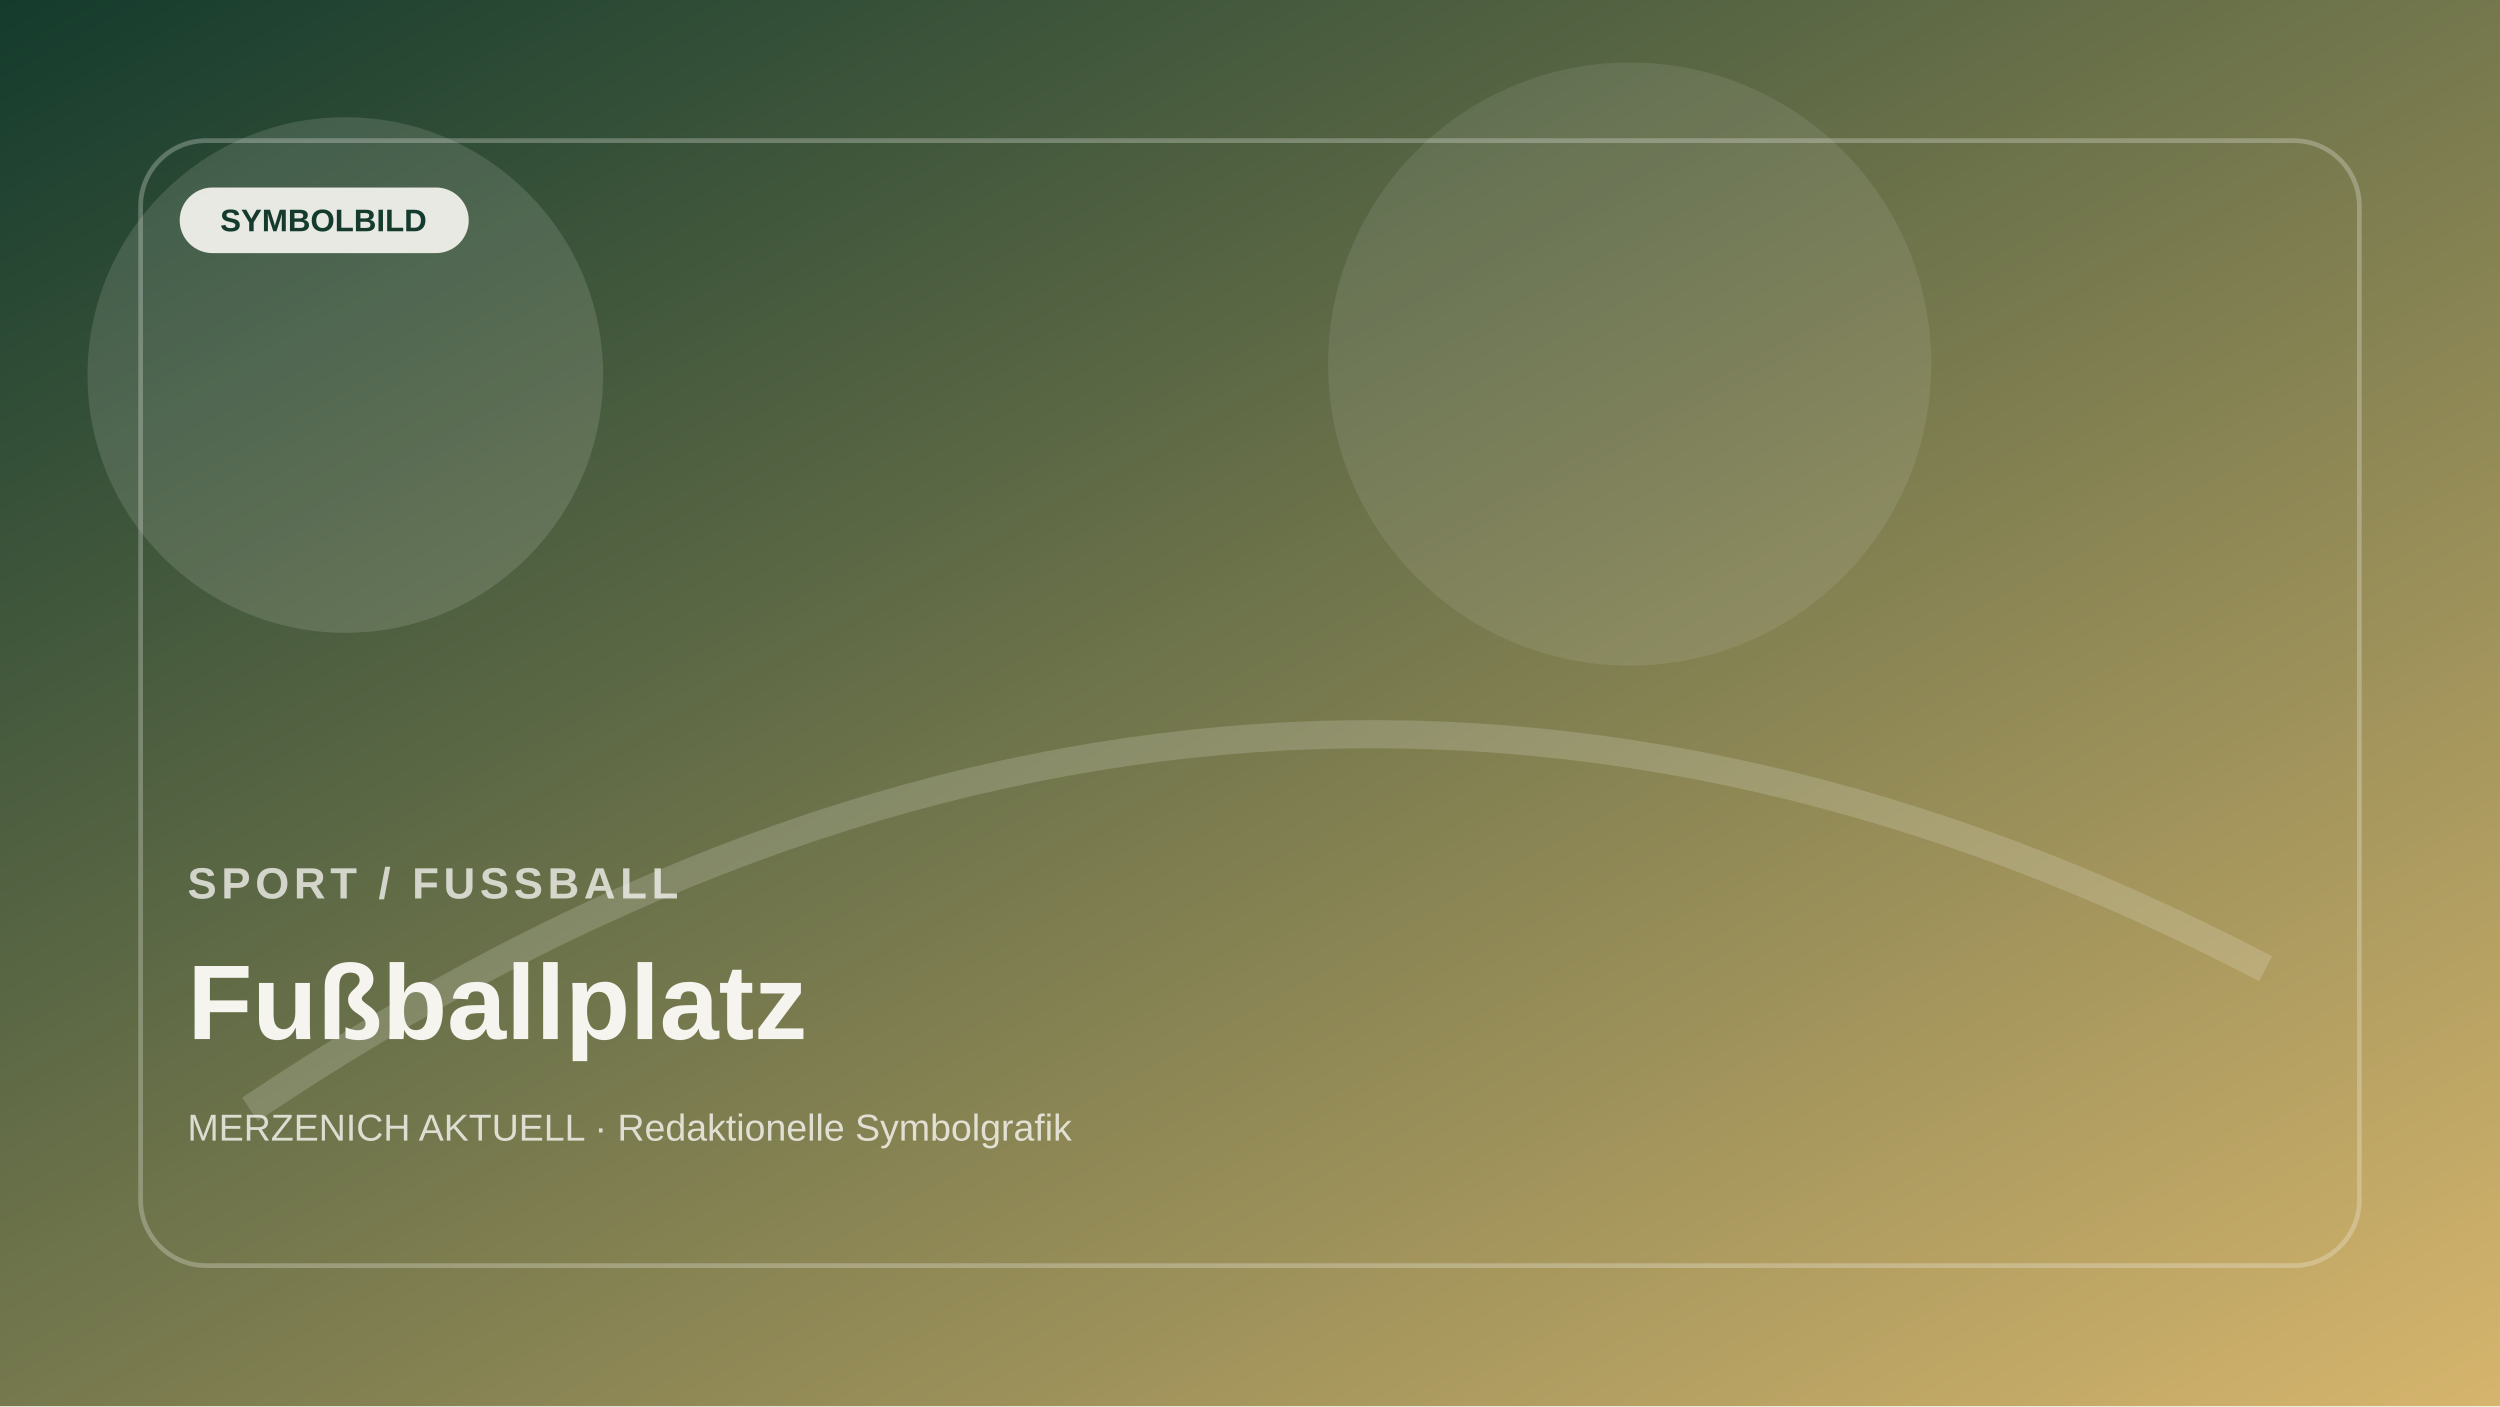
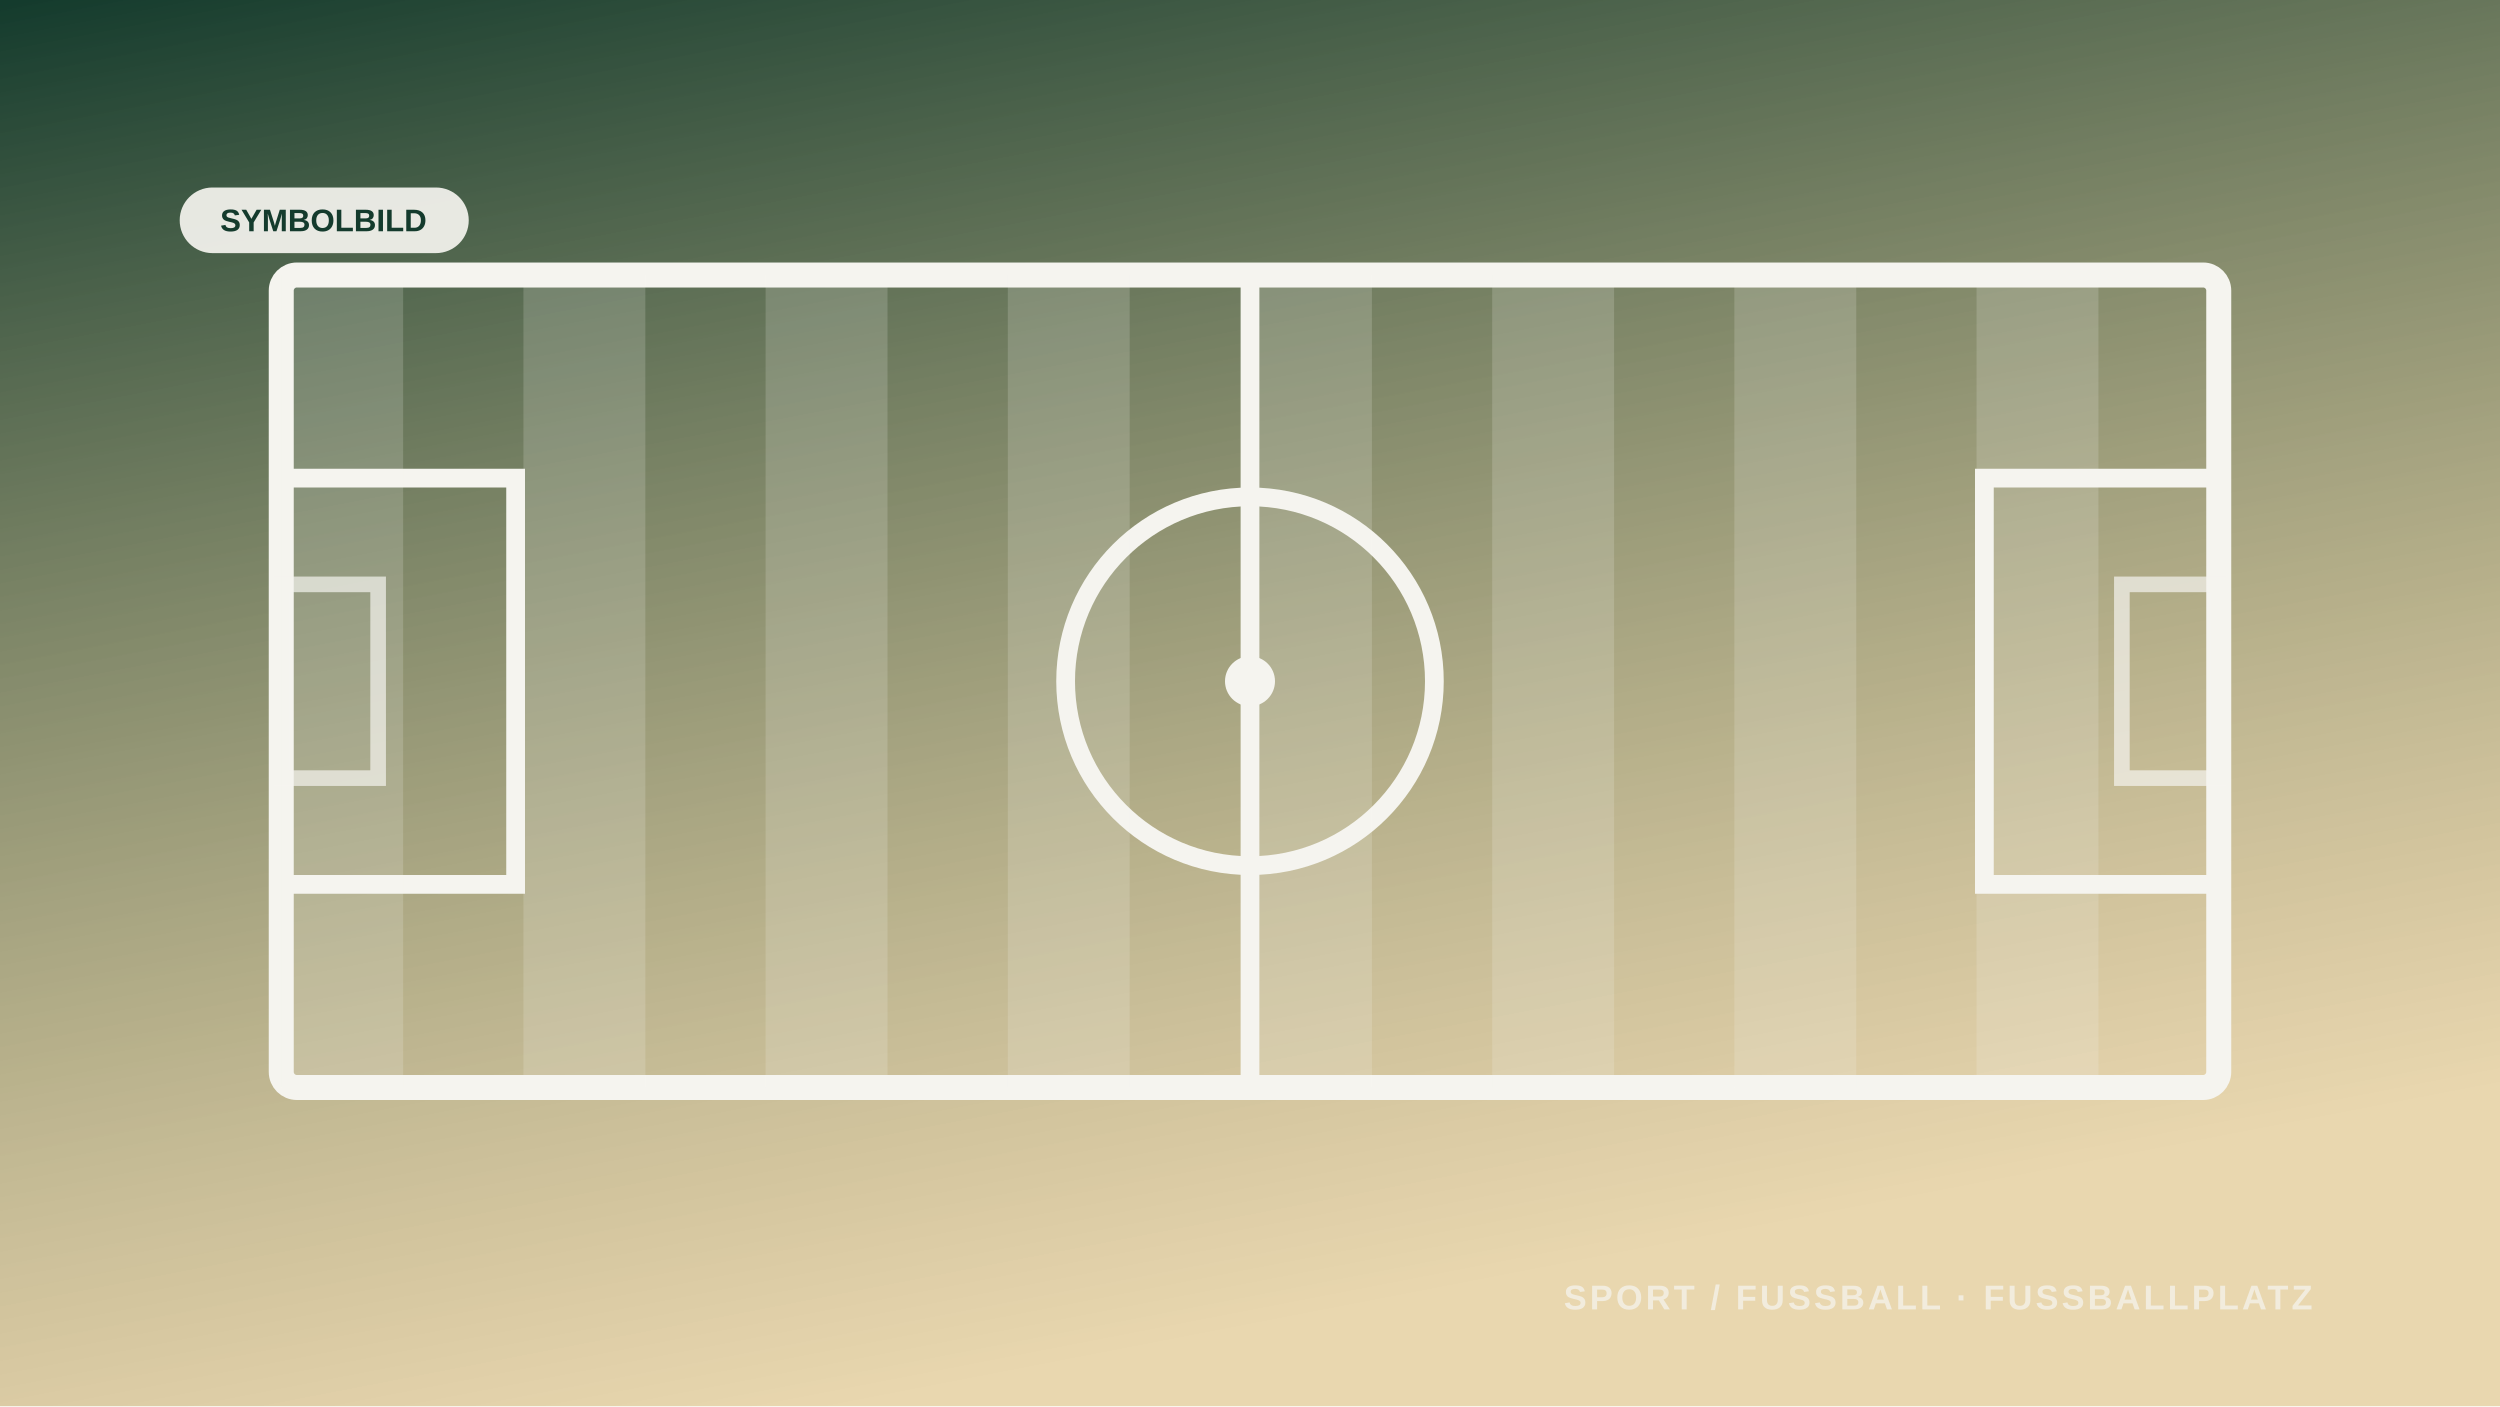
<svg xmlns="http://www.w3.org/2000/svg" viewBox="0 0 1600 900" width="1600" height="900" role="img" aria-labelledby="t d">
  <defs>
-     <linearGradient id="g" x1="0" y1="0" x2="1" y2="1">
+     <linearGradient id="g" x1="0" y1="0" x2=".35" y2="1">
      <stop stop-color="#143b2d" />
-       <stop offset="1" stop-color="#d6b56d" />
+       <stop offset="1" stop-color="#d6b56d" stop-opacity=".55" />
    </linearGradient>
  </defs>
  <rect width="1600" height="900" fill="url(#g)" />
-   <circle cx="221" cy="240" r="165" fill="#f5f4ef" opacity=".13" />
-   <circle cx="1043" cy="233" r="193" fill="#f5f4ef" opacity=".09" />
-   <path d="M160 710 Q800 280 1450 620" fill="none" stroke="#f5f4ef" stroke-width="18" opacity=".18" />
-   <rect x="90" y="90" width="1420" height="720" rx="42" fill="none" stroke="#f5f4ef" stroke-width="3" opacity=".28" />
+   <g transform="translate(0,-24)">
+     <rect x="180" y="200" width="1240" height="520" rx="10" fill="none" stroke="#f5f4ef" stroke-width="16" />
+     <line x1="800" y1="200" x2="800" y2="720" stroke="#f5f4ef" stroke-width="12" />
+     <circle cx="800" cy="460" r="118" fill="none" stroke="#f5f4ef" stroke-width="12" />
+     <circle cx="800" cy="460" r="16" fill="#f5f4ef" />
+     <rect x="180" y="330" width="150" height="260" fill="none" stroke="#f5f4ef" stroke-width="12" />
+     <rect x="1270" y="330" width="150" height="260" fill="none" stroke="#f5f4ef" stroke-width="12" />
+     <rect x="180" y="398" width="62" height="124" fill="none" stroke="#f5f4ef" stroke-width="10" opacity=".7" />
+     <rect x="1358" y="398" width="62" height="124" fill="none" stroke="#f5f4ef" stroke-width="10" opacity=".7" />
+     <g fill="#f5f4ef" opacity=".18">
+       <rect x="180" y="200" width="78" height="520" />
+       <rect x="335" y="200" width="78" height="520" />
+       <rect x="490" y="200" width="78" height="520" />
+       <rect x="645" y="200" width="78" height="520" />
+       <rect x="800" y="200" width="78" height="520" />
+       <rect x="955" y="200" width="78" height="520" />
+       <rect x="1110" y="200" width="78" height="520" />
+       <rect x="1265" y="200" width="78" height="520" />
+     </g>
+   </g>
  <rect x="115" y="120" width="185" height="42" rx="21" fill="#f5f4ef" opacity=".92" />
  <text x="207" y="148" text-anchor="middle" font-family="Arial,sans-serif" font-size="20" font-weight="700" fill="#143b2d">SYMBOLBILD</text>
-   <text x="120" y="575" font-family="Arial,sans-serif" font-size="28" font-weight="700" letter-spacing="3" fill="#f5f4ef" opacity=".78">SPORT / FUSSBALL</text>
-   <text x="120" y="665" font-family="Arial,sans-serif" font-size="68" font-weight="800" fill="#f5f4ef">Fußballplatz</text>
-   <text x="120" y="730" font-family="Arial,sans-serif" font-size="24" fill="#f5f4ef" opacity=".82">MERZENICH AKTUELL · Redaktionelle Symbolgrafik</text>
+   <text x="1480" y="838" text-anchor="end" font-family="Arial,sans-serif" font-size="22" font-weight="700" letter-spacing="2" fill="#f5f4ef" opacity=".72">SPORT / FUSSBALL · FUSSBALLPLATZ</text>
</svg>
